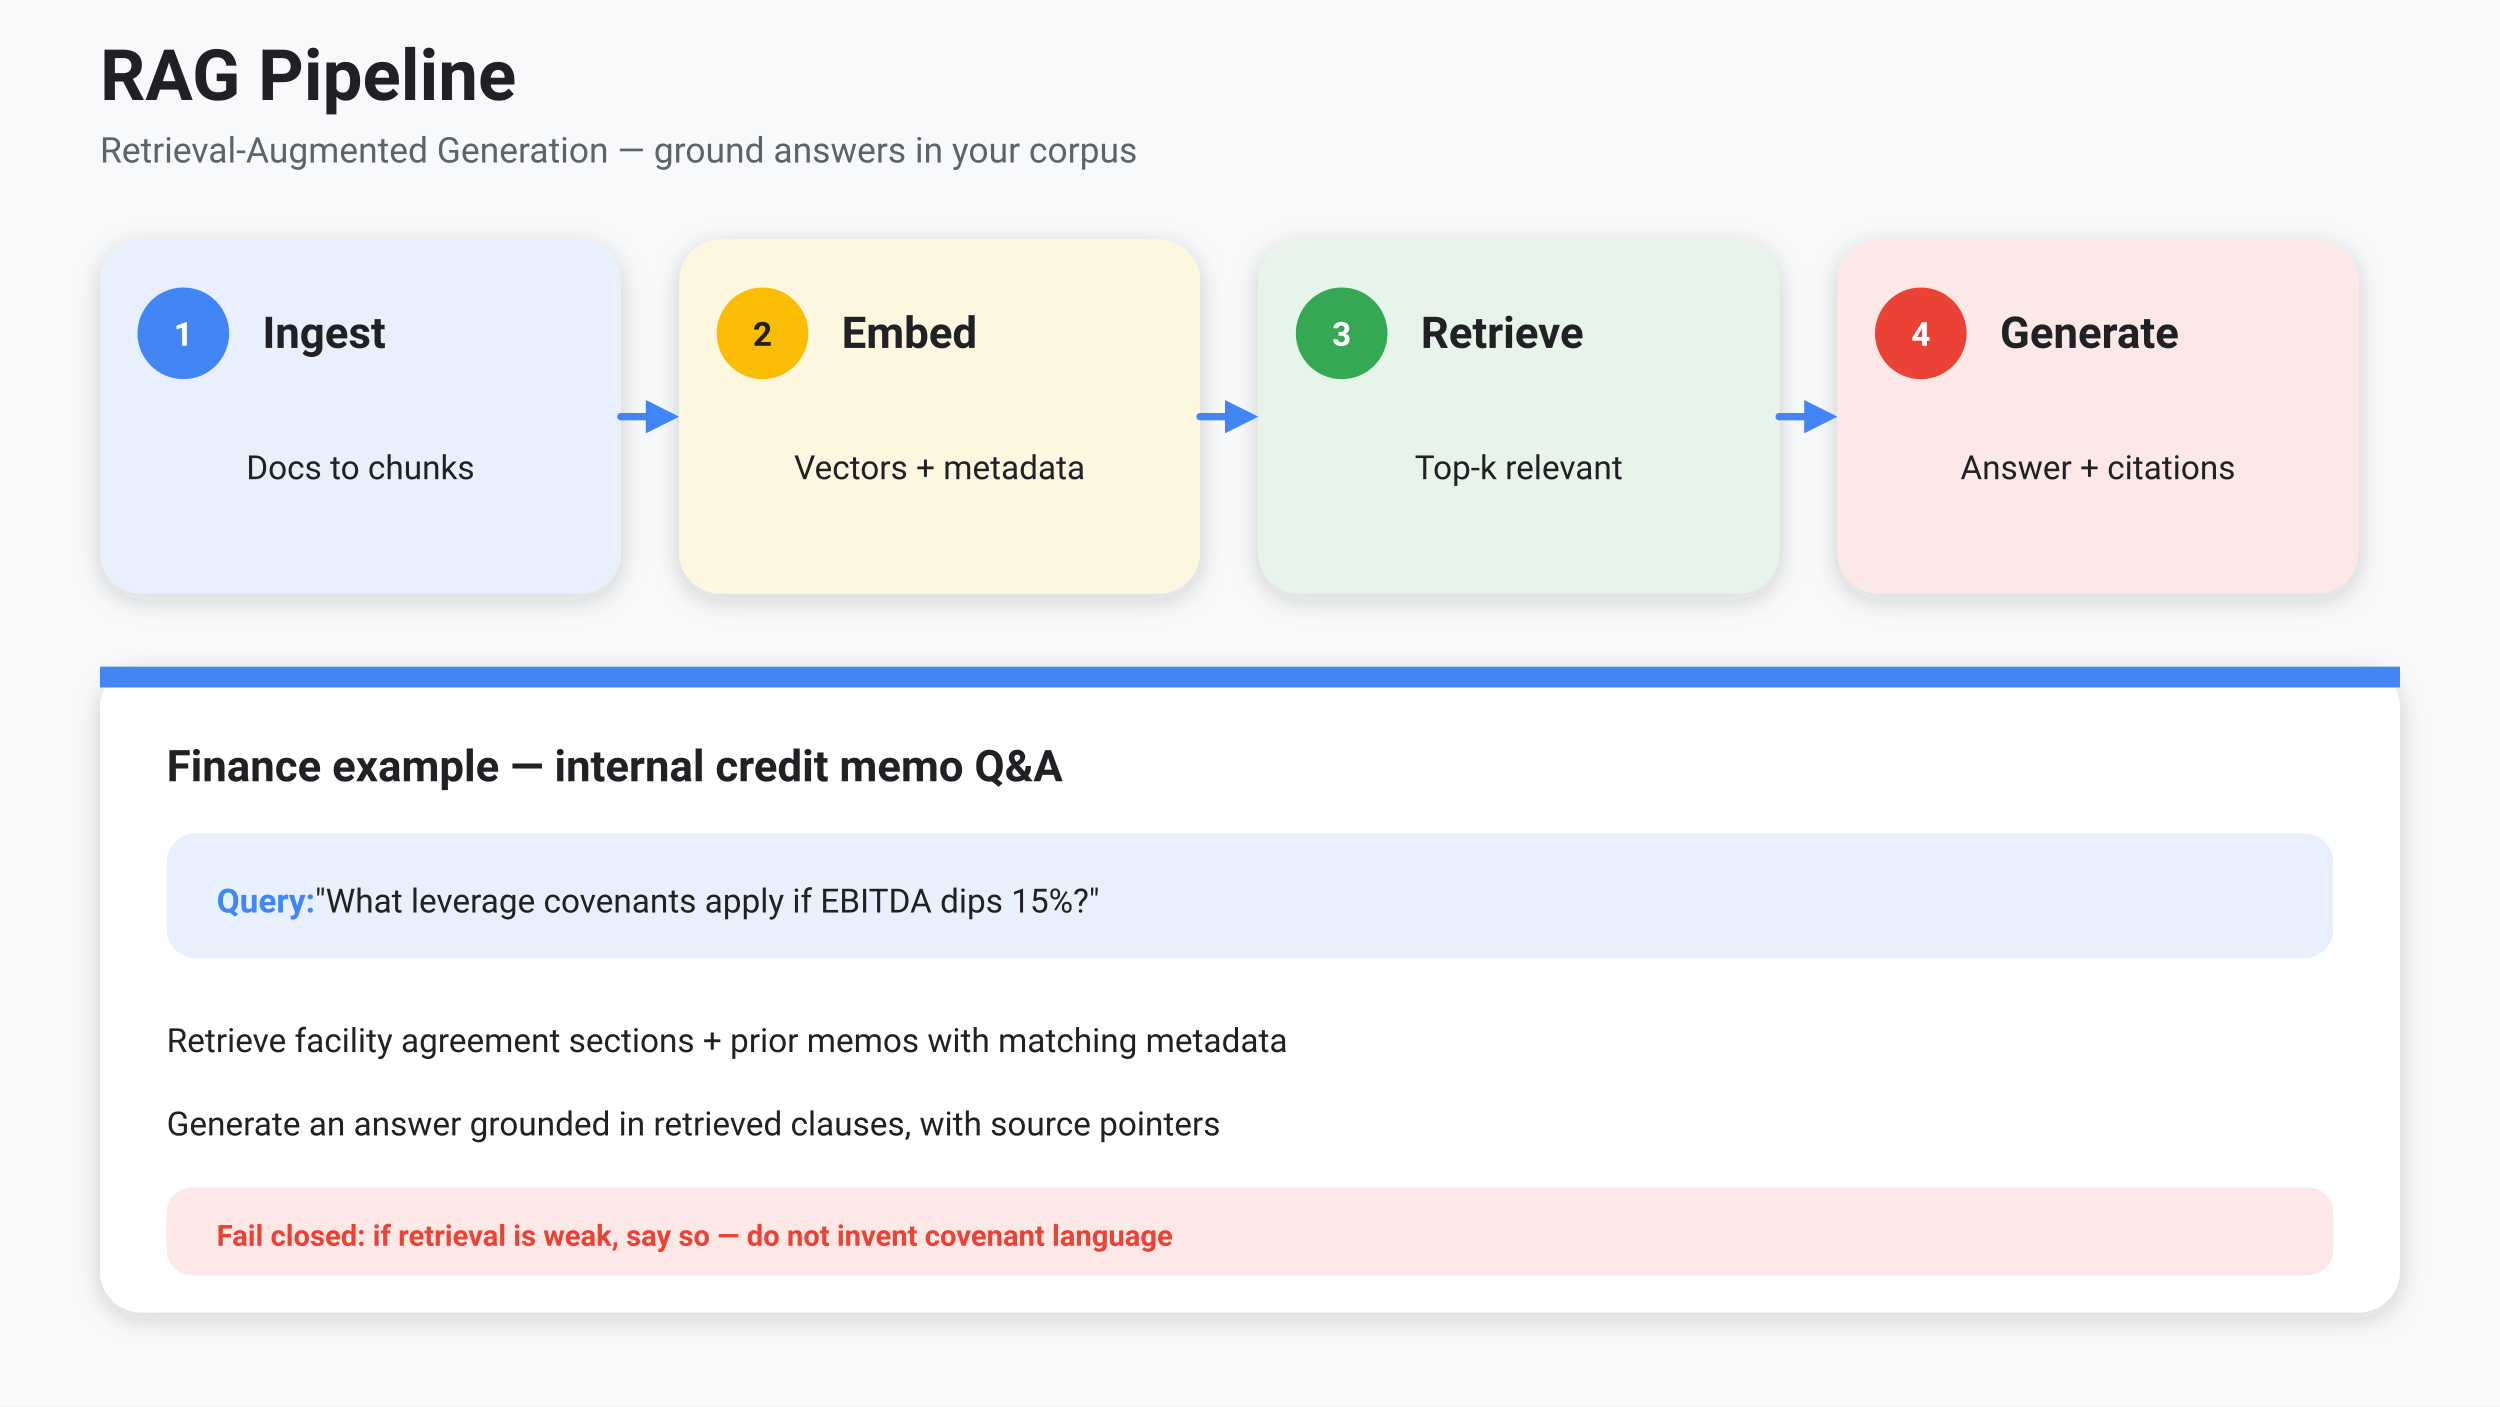
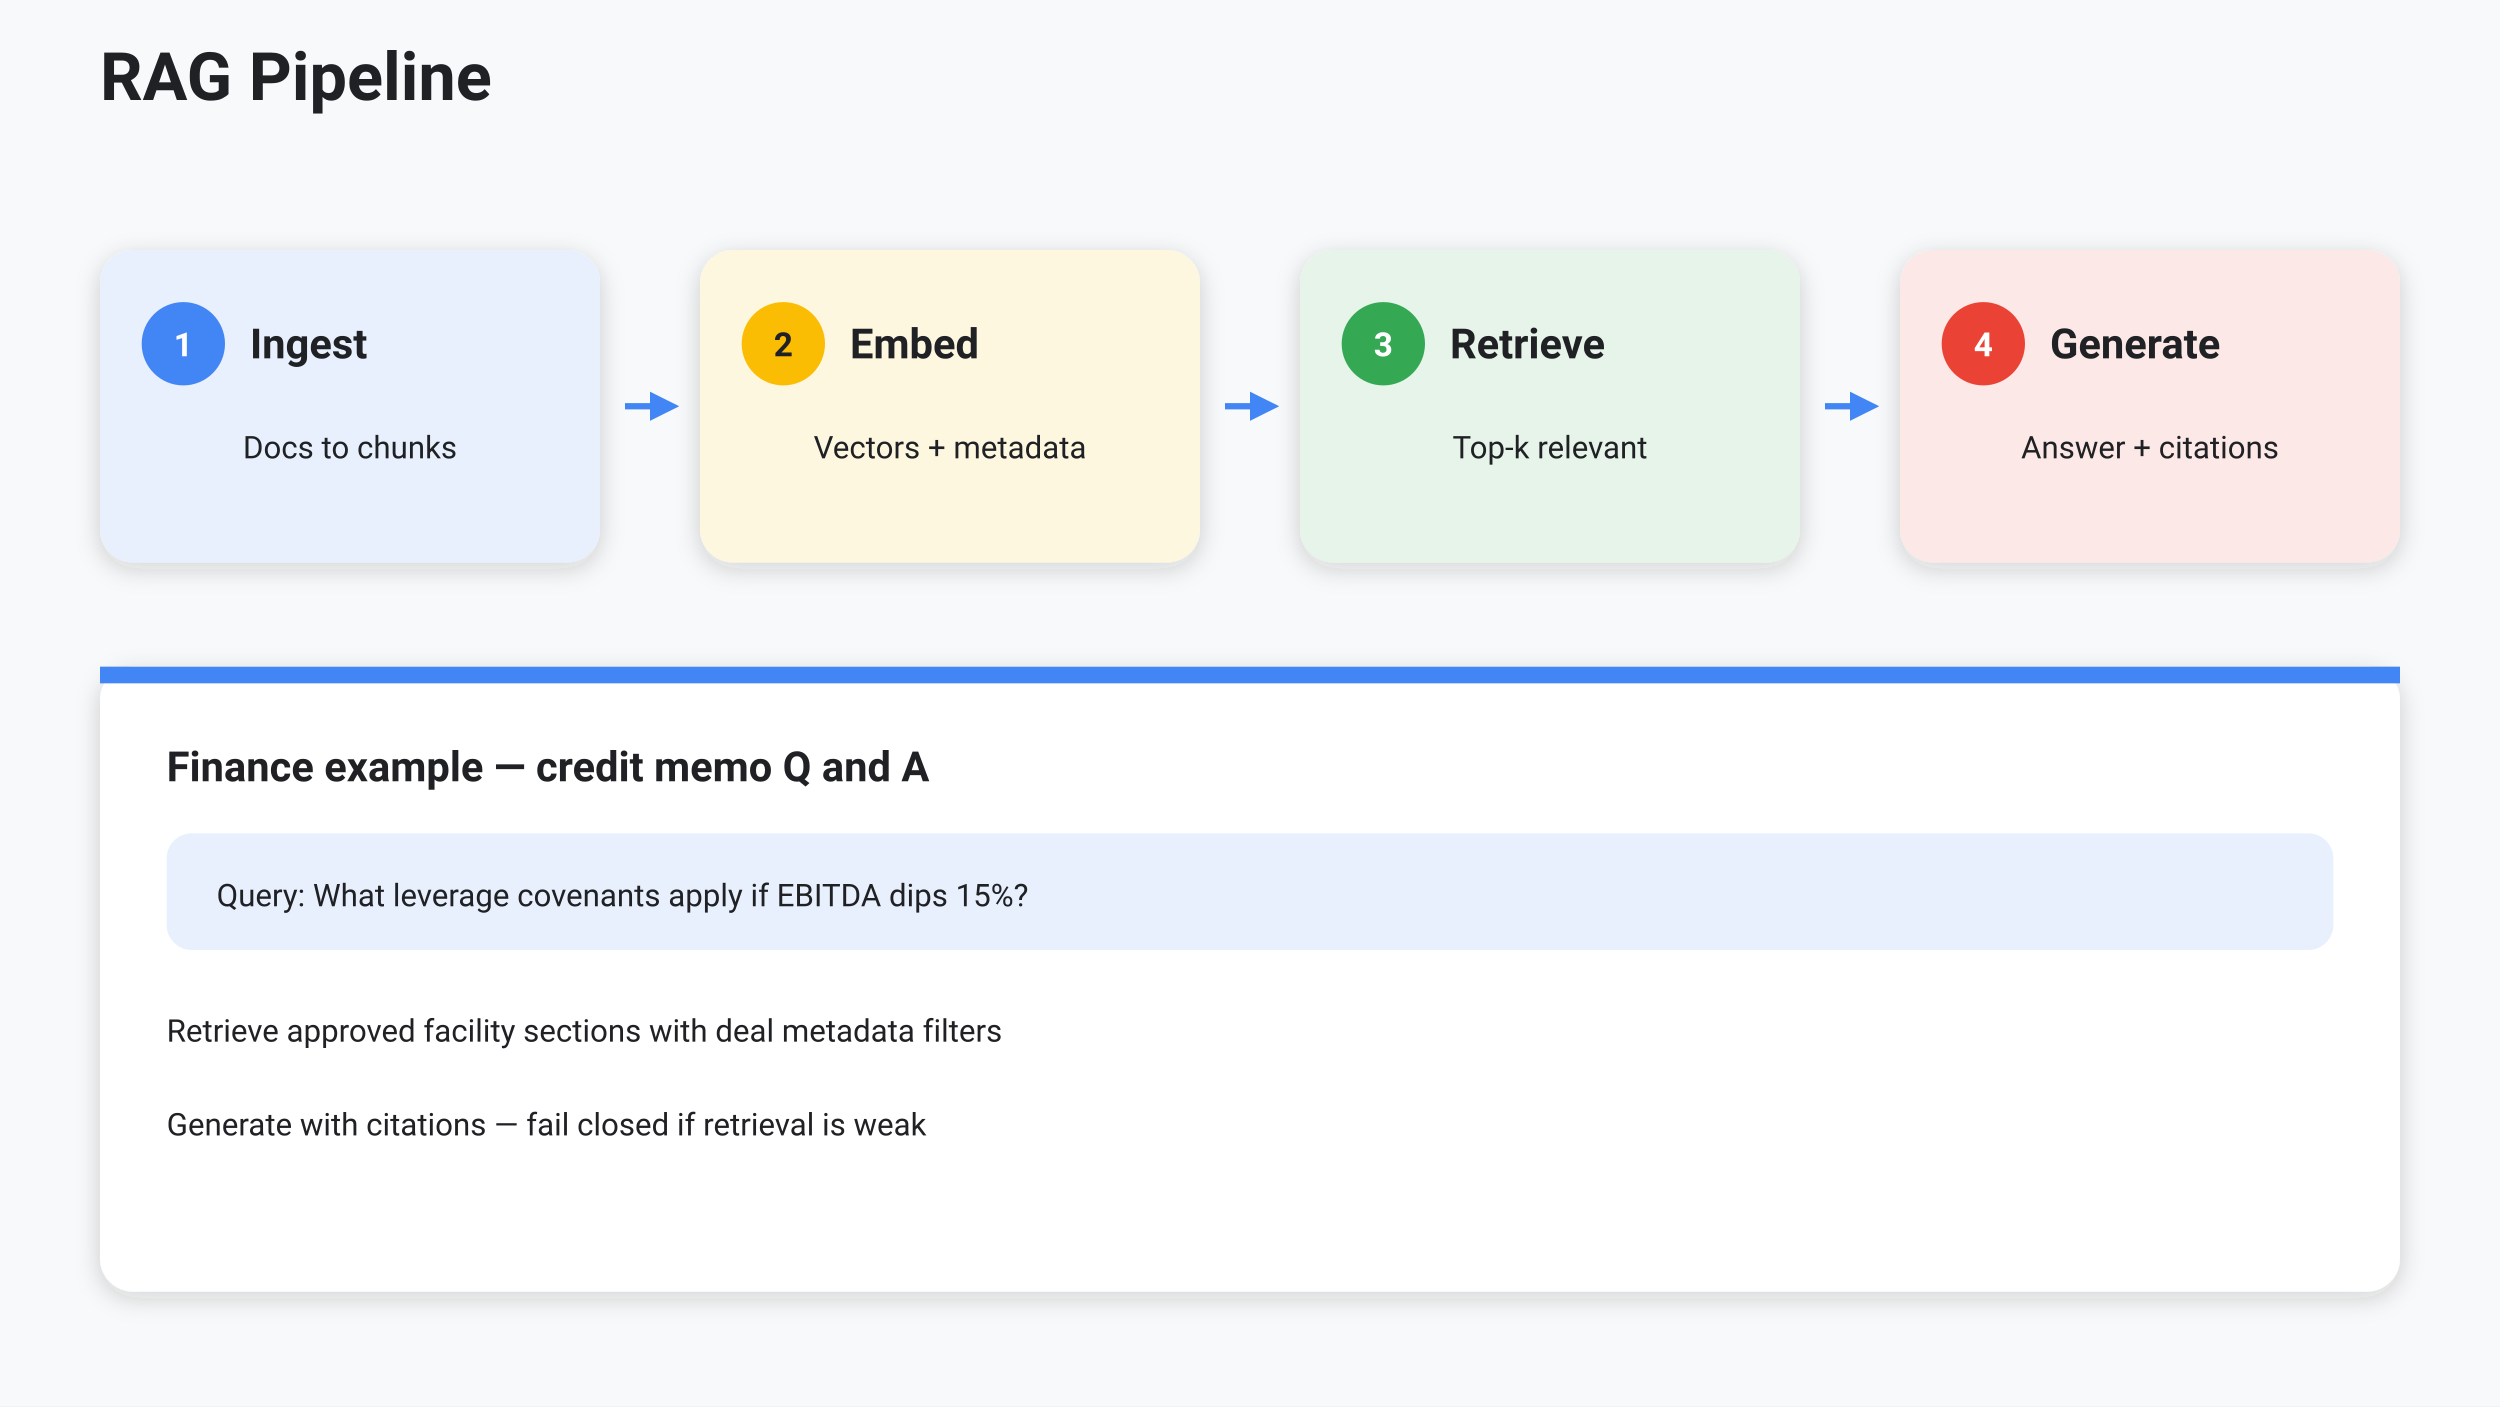
- <svg xmlns="http://www.w3.org/2000/svg" width="1200" height="675" viewBox="0 0 1200 675" role="img">
+ <svg xmlns="http://www.w3.org/2000/svg" width="1200" height="675" viewBox="0 0 1200 675">
  <defs>
-     <filter id="elev1" x="-40%" y="-40%" width="180%" height="180%">
-       <feDropShadow dx="0" dy="1" stdDeviation="2" flood-color="#202124" flood-opacity="0.16" />
-     </filter>
    <filter id="elev2" x="-40%" y="-40%" width="180%" height="180%">
      <feDropShadow dx="0" dy="3" stdDeviation="6" flood-color="#202124" flood-opacity="0.18" />
    </filter>
    <style type="text/css">
-       .title { font-family: Roboto, 'Google Sans', 'Helvetica Neue', Arial, sans-serif; font-size: 34px; font-weight: 700; fill: #202124; }
-       .sub { font-family: Roboto, Arial, sans-serif; font-size: 17px; font-weight: 400; fill: #5F6368; }
-       .h2 { font-family: Roboto, 'Google Sans', Arial, sans-serif; font-size: 21px; font-weight: 700; fill: #202124; }
-       .h3 { font-family: Roboto, Arial, sans-serif; font-size: 17px; font-weight: 700; fill: #202124; }
-       .body { font-family: Roboto, Arial, sans-serif; font-size: 16px; font-weight: 400; fill: #5F6368; }
-       .body-ink { font-family: Roboto, Arial, sans-serif; font-size: 16px; font-weight: 400; fill: #202124; }
-       .label { font-family: Roboto, Arial, sans-serif; font-size: 12px; font-weight: 700; fill: #5F6368; letter-spacing: 1.2px; }
-       .chip { font-family: Roboto, Arial, sans-serif; font-size: 14px; font-weight: 600; }
-       .num { font-family: Roboto, Arial, sans-serif; font-size: 16px; font-weight: 700; fill: #FFFFFF; }
+       .title { font-family: Roboto, Arial, sans-serif; font-size: 32px; font-weight: 700; fill: #202124; }
+       .sub { font-family: Roboto, Arial, sans-serif; font-size: 16px; fill: #5F6368; }
+       .h2 { font-family: Roboto, Arial, sans-serif; font-size: 20px; font-weight: 700; fill: #202124; }
+       .body { font-family: Roboto, Arial, sans-serif; font-size: 15px; fill: #5F6368; }
+       .body-ink { font-family: Roboto, Arial, sans-serif; font-size: 15px; fill: #202124; }
+       .num { font-family: Roboto, Arial, sans-serif; font-size: 16px; font-weight: 700; fill: #FFF; }
      .num-dark { font-family: Roboto, Arial, sans-serif; font-size: 16px; font-weight: 700; fill: #202124; }
-       .on-dark { fill: #FFFFFF; }
+       .on-dark { fill: #FFF; }
    </style>
  </defs>
  <rect width="1200" height="675" fill="#F8F9FA" />
  <text x="48" y="48" class="title">RAG Pipeline</text>
-   <text x="48" y="78" class="sub">Retrieval-Augmented Generation — ground answers in your corpus</text>
-   <rect x="48" y="115" width="250" height="170" rx="20" fill="#E8F0FE" filter="url(#elev2)" />
-   <circle cx="88" cy="160" r="22" fill="#4285F4" />
-   <text x="88" y="166" text-anchor="middle" class="num">1</text>
-   <text x="126" y="167" class="h2">Ingest</text>
-   <text x="173" y="230" text-anchor="middle" class="body-ink" font-size="17">Docs to chunks</text>
-   <rect x="326" y="115" width="250" height="170" rx="20" fill="#FEF7E0" filter="url(#elev2)" />
-   <circle cx="366" cy="160" r="22" fill="#FBBC04" />
-   <text x="366" y="166" text-anchor="middle" class="num-dark">2</text>
-   <text x="404" y="167" class="h2">Embed</text>
-   <text x="451" y="230" text-anchor="middle" class="body-ink" font-size="17">Vectors + metadata</text>
-   <rect x="604" y="115" width="250" height="170" rx="20" fill="#E6F4EA" filter="url(#elev2)" />
-   <circle cx="644" cy="160" r="22" fill="#34A853" />
-   <text x="644" y="166" text-anchor="middle" class="num">3</text>
-   <text x="682" y="167" class="h2">Retrieve</text>
-   <text x="729" y="230" text-anchor="middle" class="body-ink" font-size="17">Top-k relevant</text>
-   <rect x="882" y="115" width="250" height="170" rx="20" fill="#FCE8E6" filter="url(#elev2)" />
-   <circle cx="922" cy="160" r="22" fill="#EA4335" />
-   <text x="922" y="166" text-anchor="middle" class="num">4</text>
-   <text x="960" y="167" class="h2">Generate</text>
-   <text x="1007" y="230" text-anchor="middle" class="body-ink" font-size="17">Answer + citations</text>
-   <line x1="298" y1="200" x2="314" y2="200" stroke="#4285F4" stroke-width="3.5" stroke-linecap="round" />
-   <polygon points="326,200 310,192 310,208" fill="#4285F4" />
-   <line x1="576" y1="200" x2="592" y2="200" stroke="#4285F4" stroke-width="3.5" stroke-linecap="round" />
-   <polygon points="604,200 588,192 588,208" fill="#4285F4" />
-   <line x1="854" y1="200" x2="870" y2="200" stroke="#4285F4" stroke-width="3.5" stroke-linecap="round" />
-   <polygon points="882,200 866,192 866,208" fill="#4285F4" />
-   <rect x="48" y="320" width="1104" height="310" rx="20" fill="#FFFFFF" filter="url(#elev2)" />
-   <rect x="48" y="320" width="1104" height="10" fill="#4285F4" />
-   <text x="80" y="375" class="h2">Finance example — internal credit memo Q&amp;A</text>
-   <rect x="80" y="400" width="1040" height="60" rx="14" fill="#E8F0FE" />
-   <text x="104" y="438" class="body-ink" font-size="17">
-     <tspan font-weight="700" fill="#4285F4">Query: </tspan>"What leverage covenants apply if EBITDA dips 15%?"</text>
-   <text x="80" y="505" class="body-ink" font-size="17">Retrieve facility agreement sections + prior memos with matching metadata</text>
-   <text x="80" y="545" class="body-ink" font-size="17">Generate an answer grounded in retrieved clauses, with source pointers</text>
-   <rect x="80" y="570" width="1040" height="42" rx="12" fill="#FCE8E6" />
-   <text x="104" y="598" class="chip" fill="#EA4335">Fail closed: if retrieval is weak, say so — do not invent covenant language</text>
+   <rect x="48" y="120" width="240" height="150" rx="16" fill="#E8F0FE" filter="url(#elev2)" />
+   <circle cx="88" cy="165" r="20" fill="#4285F4" />
+   <text x="88" y="171" text-anchor="middle" class="num">1</text>
+   <text x="120" y="172" class="h2">Ingest</text>
+   <text x="168" y="220" text-anchor="middle" class="body-ink">Docs to chunks</text>
+   <line x1="300" y1="195" x2="314" y2="195" stroke="#4285F4" stroke-width="3" />
+   <polygon points="326,195 312,188 312,202" fill="#4285F4" />
+   <rect x="336" y="120" width="240" height="150" rx="16" fill="#FEF7E0" filter="url(#elev2)" />
+   <circle cx="376" cy="165" r="20" fill="#FBBC04" />
+   <text x="376" y="171" text-anchor="middle" class="num-dark">2</text>
+   <text x="408" y="172" class="h2">Embed</text>
+   <text x="456" y="220" text-anchor="middle" class="body-ink">Vectors + metadata</text>
+   <line x1="588" y1="195" x2="602" y2="195" stroke="#4285F4" stroke-width="3" />
+   <polygon points="614,195 600,188 600,202" fill="#4285F4" />
+   <rect x="624" y="120" width="240" height="150" rx="16" fill="#E6F4EA" filter="url(#elev2)" />
+   <circle cx="664" cy="165" r="20" fill="#34A853" />
+   <text x="664" y="171" text-anchor="middle" class="num">3</text>
+   <text x="696" y="172" class="h2">Retrieve</text>
+   <text x="744" y="220" text-anchor="middle" class="body-ink">Top-k relevant</text>
+   <line x1="876" y1="195" x2="890" y2="195" stroke="#4285F4" stroke-width="3" />
+   <polygon points="902,195 888,188 888,202" fill="#4285F4" />
+   <rect x="912" y="120" width="240" height="150" rx="16" fill="#FCE8E6" filter="url(#elev2)" />
+   <circle cx="952" cy="165" r="20" fill="#EA4335" />
+   <text x="952" y="171" text-anchor="middle" class="num">4</text>
+   <text x="984" y="172" class="h2">Generate</text>
+   <text x="1032" y="220" text-anchor="middle" class="body-ink">Answer + citations</text>
+   <rect x="48" y="320" width="1104" height="300" rx="16" fill="#FFFFFF" filter="url(#elev2)" />
+   <rect x="48" y="320" width="1104" height="8" fill="#4285F4" />
+   <text x="80" y="375" class="h2">Finance example — credit memo Q and A</text>
+   <rect x="80" y="400" width="1040" height="56" rx="12" fill="#E8F0FE" />
+   <text x="104" y="435" class="body-ink">Query: What leverage covenants apply if EBITDA dips 15%?</text>
+   <text x="80" y="500" class="body-ink">Retrieve approved facility sections with deal metadata filters</text>
+   <text x="80" y="545" class="body-ink">Generate with citations — fail closed if retrieval is weak</text>
</svg>
